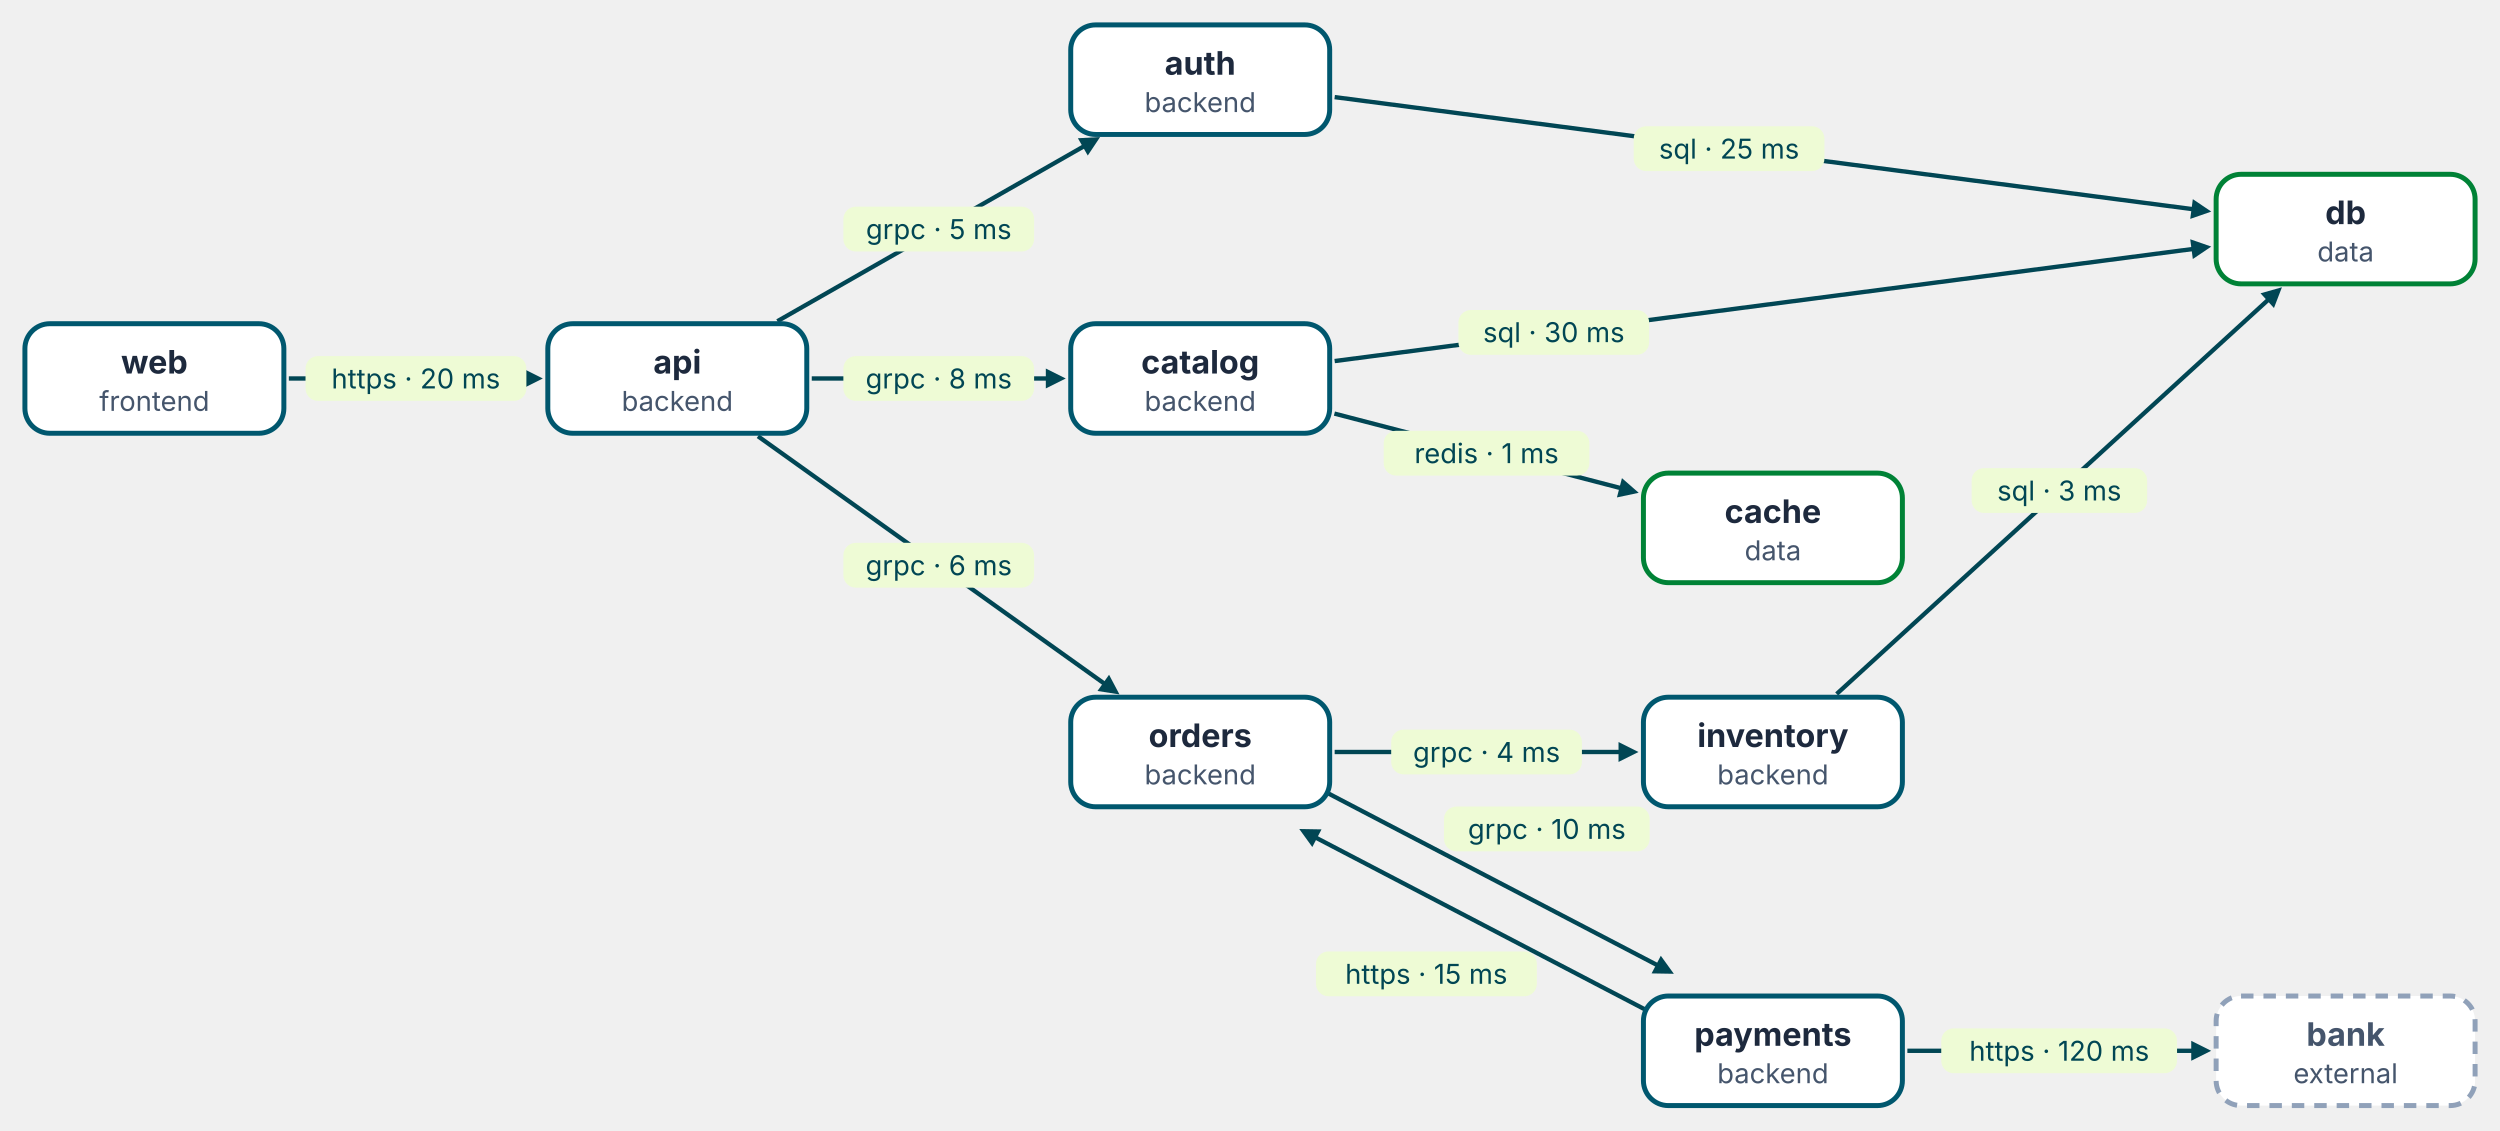
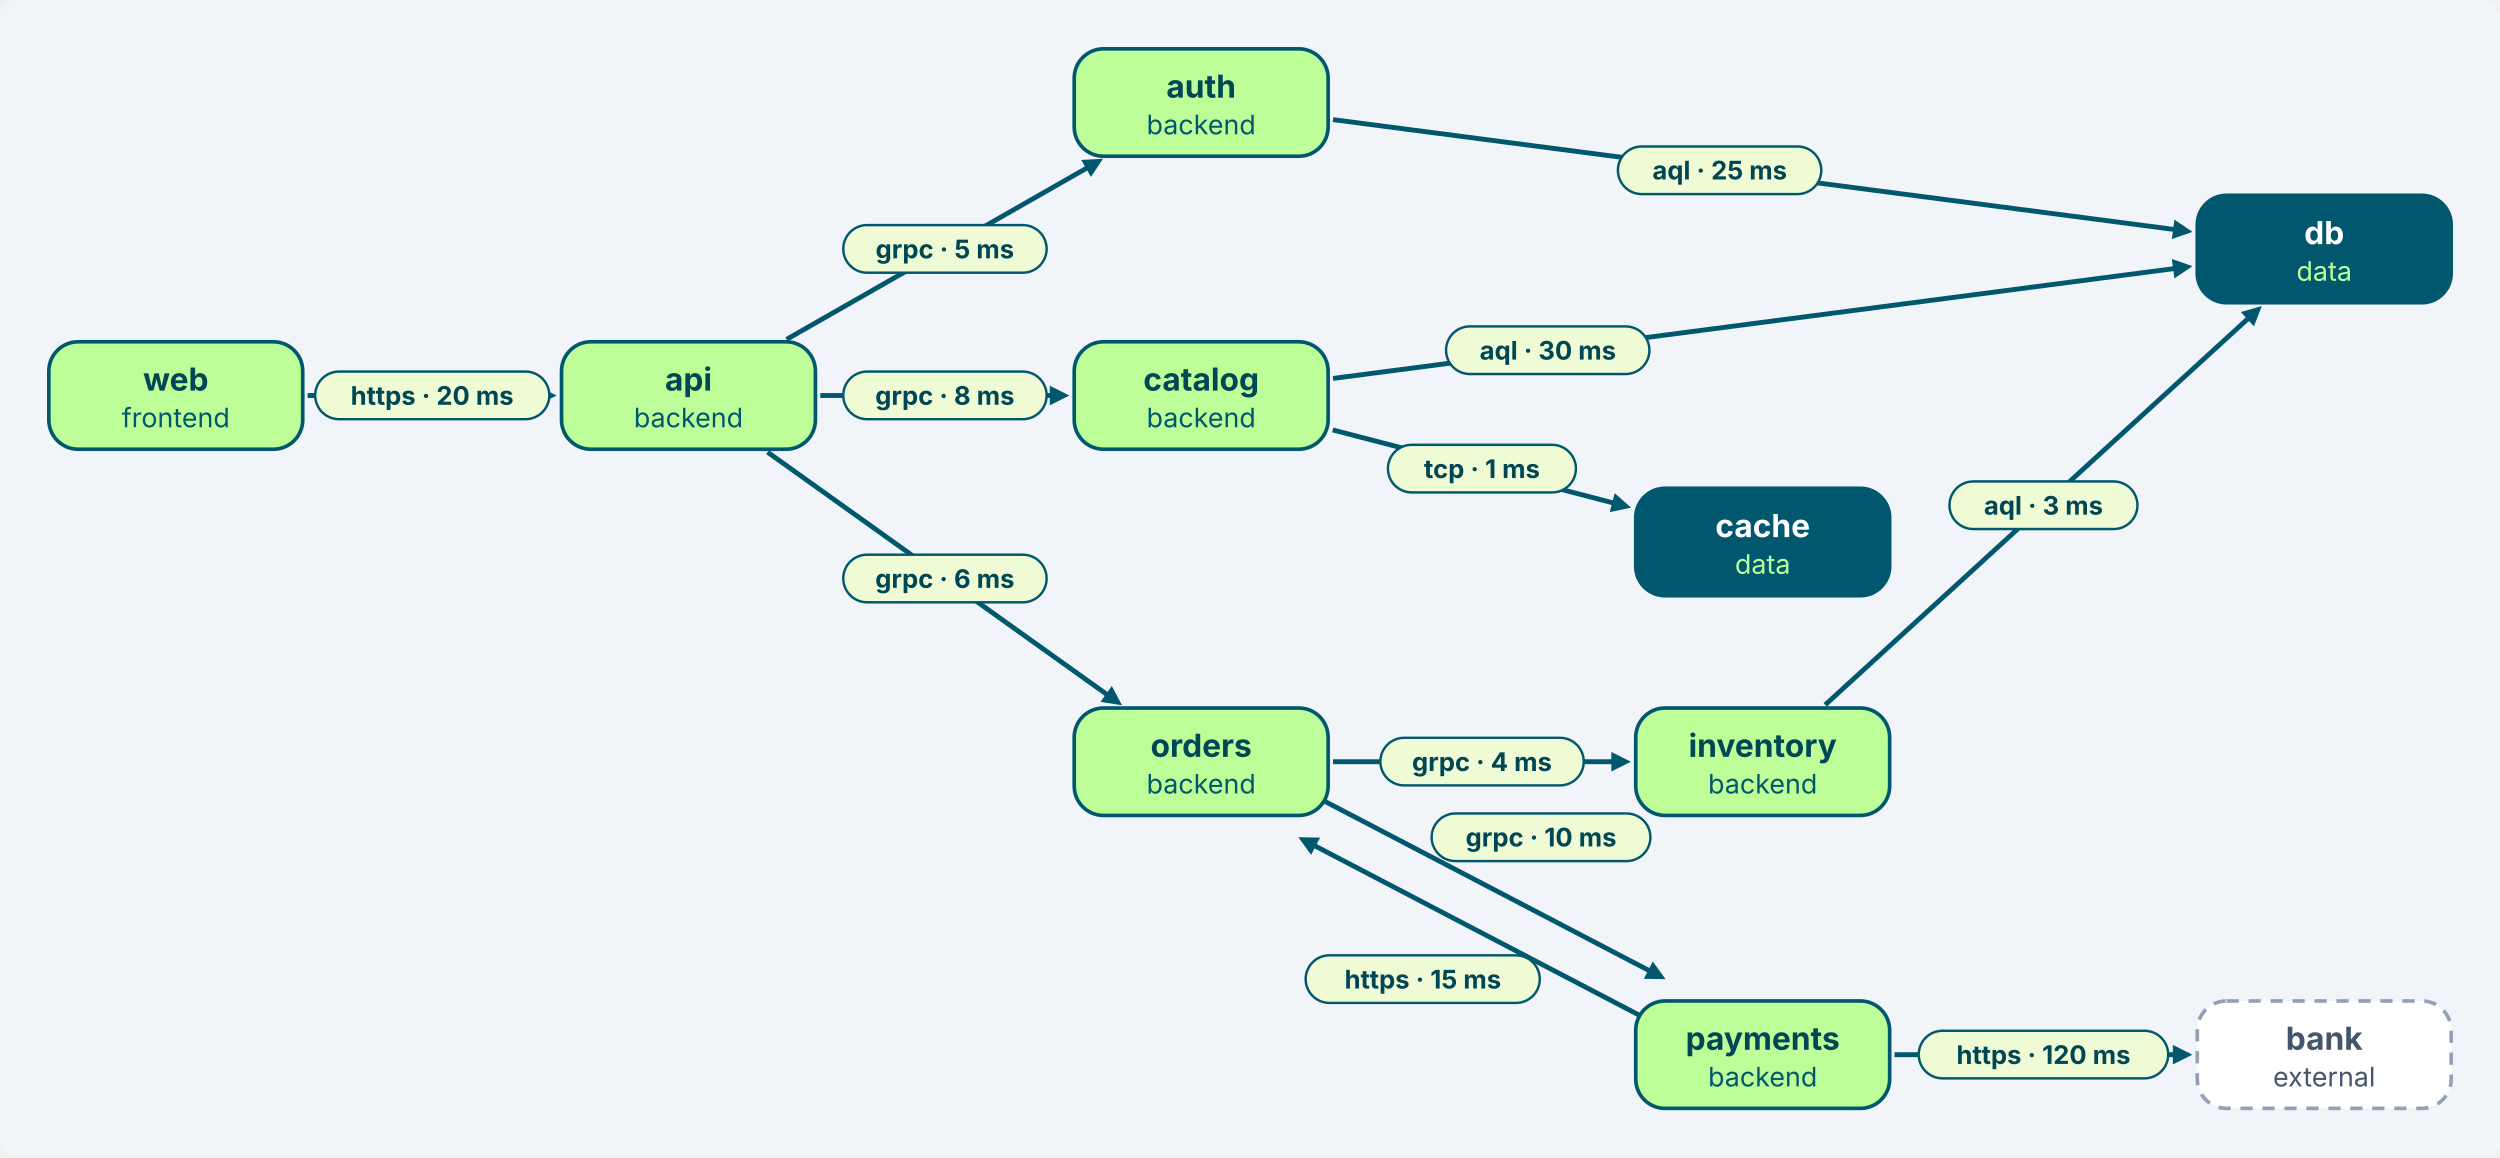
- <svg xmlns="http://www.w3.org/2000/svg" class="keep-colors" viewBox="-22 38 1004 454" width="1004" height="454" role="img" aria-labelledby="service-graph-t service-graph-d" font-family="Inter, -apple-system, BlinkMacSystemFont, 'Segoe UI', Helvetica, Arial, sans-serif">
+ <svg xmlns="http://www.w3.org/2000/svg" class="keep-colors" viewBox="-32 28 1024 474" width="1024" height="474" role="img" aria-labelledby="service-graph-t service-graph-d" font-family="Inter, -apple-system, BlinkMacSystemFont, 'Segoe UI', Helvetica, Arial, sans-serif">
  <defs>
    <marker id="service-graph-a" markerWidth="8" markerHeight="8" refX="2" refY="4" orient="auto" markerUnits="userSpaceOnUse">
-       <path class="dg-f-accent" d="M0,0 L8,4 L0,8 z" fill="#014654" />
+       <path class="dg-f-accent" d="M0,0 L8,4 L0,8 z" fill="#00576e" />
    </marker>
    <marker id="service-graph-g" markerWidth="8" markerHeight="8" refX="2" refY="4" orient="auto" markerUnits="userSpaceOnUse">
      <path class="dg-f-arrow" d="M0,0 L8,4 L0,8 z" fill="#90a1b9" />
    </marker>
  </defs>
-   <line class="dg-s-accent" x1="94.0" y1="190.0" x2="190.0" y2="190.0" stroke="#014654" stroke-width="1.75" marker-end="url(#service-graph-a)" />
-   <line class="dg-s-accent" x1="290.2" y1="167.0" x2="414.6" y2="96.0" stroke="#014654" stroke-width="1.75" marker-end="url(#service-graph-a)" />
-   <line class="dg-s-accent" x1="304.0" y1="190.0" x2="400.0" y2="190.0" stroke="#014654" stroke-width="1.75" marker-end="url(#service-graph-a)" />
-   <line class="dg-s-accent" x1="282.4" y1="213.2" x2="422.7" y2="313.4" stroke="#014654" stroke-width="1.75" marker-end="url(#service-graph-a)" />
-   <line class="dg-s-accent" x1="514.0" y1="77.0" x2="860.1" y2="122.2" stroke="#014654" stroke-width="1.75" marker-end="url(#service-graph-a)" />
-   <line class="dg-s-accent" x1="513.9" y1="204.1" x2="630.3" y2="234.4" stroke="#014654" stroke-width="1.75" marker-end="url(#service-graph-a)" />
-   <line class="dg-s-accent" x1="514.0" y1="183.0" x2="860.1" y2="137.8" stroke="#014654" stroke-width="1.75" marker-end="url(#service-graph-a)" />
-   <line class="dg-s-accent" x1="514.0" y1="340.0" x2="630.0" y2="340.0" stroke="#014654" stroke-width="1.75" marker-end="url(#service-graph-a)" />
-   <line class="dg-s-accent" x1="715.6" y1="316.7" x2="890.0" y2="157.4" stroke="#014654" stroke-width="1.75" marker-end="url(#service-graph-a)" />
-   <line class="dg-s-accent" x1="744.0" y1="460.0" x2="860.0" y2="460.0" stroke="#014654" stroke-width="1.75" marker-end="url(#service-graph-a)" />
-   <line class="dg-s-accent" x1="508.1" y1="354.9" x2="644.9" y2="426.3" stroke="#014654" stroke-width="1.75" marker-end="url(#service-graph-a)" />
-   <line class="dg-s-accent" x1="641.9" y1="445.1" x2="505.1" y2="373.7" stroke="#014654" stroke-width="1.75" marker-end="url(#service-graph-a)" />
-   <rect class="dg-f-tag-solid" x="100.7" y="181.0" width="88.7" height="18.0" rx="5" fill="#eefbd5" stroke="none" stroke-width="0" />
-   <text class="dg-f-lime" x="145.0" y="194.0" text-anchor="middle" font-size="11" fill="#014654">https · 20 ms</text>
-   <rect class="dg-f-tag-solid" x="316.7" y="121.0" width="76.6" height="18.0" rx="5" fill="#eefbd5" stroke="none" stroke-width="0" />
-   <text class="dg-f-lime" x="355.0" y="134.0" text-anchor="middle" font-size="11" fill="#014654">grpc · 5 ms</text>
-   <rect class="dg-f-tag-solid" x="316.7" y="181.0" width="76.6" height="18.0" rx="5" fill="#eefbd5" stroke="none" stroke-width="0" />
-   <text class="dg-f-lime" x="355.0" y="194.0" text-anchor="middle" font-size="11" fill="#014654">grpc · 8 ms</text>
-   <rect class="dg-f-tag-solid" x="316.7" y="256.0" width="76.6" height="18.0" rx="5" fill="#eefbd5" stroke="none" stroke-width="0" />
-   <text class="dg-f-lime" x="355.0" y="269.0" text-anchor="middle" font-size="11" fill="#014654">grpc · 6 ms</text>
-   <rect class="dg-f-tag-solid" x="634.1" y="88.7" width="76.6" height="18.0" rx="5" fill="#eefbd5" stroke="none" stroke-width="0" />
-   <text class="dg-f-lime" x="672.4" y="101.7" text-anchor="middle" font-size="11" fill="#014654">sql · 25 ms</text>
-   <rect class="dg-f-tag-solid" x="533.7" y="211.0" width="82.6" height="18.0" rx="5" fill="#eefbd5" stroke="none" stroke-width="0" />
-   <text class="dg-f-lime" x="575.0" y="224.0" text-anchor="middle" font-size="11" fill="#014654">redis · 1 ms</text>
-   <rect class="dg-f-tag-solid" x="563.7" y="162.5" width="76.6" height="18.0" rx="5" fill="#eefbd5" stroke="none" stroke-width="0" />
-   <text class="dg-f-lime" x="602.0" y="175.4" text-anchor="middle" font-size="11" fill="#014654">sql · 30 ms</text>
-   <rect class="dg-f-tag-solid" x="536.7" y="331.0" width="76.6" height="18.0" rx="5" fill="#eefbd5" stroke="none" stroke-width="0" />
-   <text class="dg-f-lime" x="575.0" y="344.0" text-anchor="middle" font-size="11" fill="#014654">grpc · 4 ms</text>
-   <rect class="dg-f-tag-solid" x="769.8" y="226.0" width="70.5" height="18.0" rx="5" fill="#eefbd5" stroke="none" stroke-width="0" />
-   <text class="dg-f-lime" x="805.0" y="239.0" text-anchor="middle" font-size="11" fill="#014654">sql · 3 ms</text>
-   <rect class="dg-f-tag-solid" x="757.6" y="451.0" width="94.7" height="18.0" rx="5" fill="#eefbd5" stroke="none" stroke-width="0" />
-   <text class="dg-f-lime" x="805.0" y="464.0" text-anchor="middle" font-size="11" fill="#014654">https · 120 ms</text>
-   <rect class="dg-f-tag-solid" x="557.9" y="361.9" width="82.6" height="18.0" rx="5" fill="#eefbd5" stroke="none" stroke-width="0" />
-   <text class="dg-f-lime" x="599.2" y="374.9" text-anchor="middle" font-size="11" fill="#014654">grpc · 10 ms</text>
-   <rect class="dg-f-tag-solid" x="506.5" y="420.1" width="88.7" height="18.0" rx="5" fill="#eefbd5" stroke="none" stroke-width="0" />
-   <text class="dg-f-lime" x="550.8" y="433.1" text-anchor="middle" font-size="11" fill="#014654">https · 15 ms</text>
-   <rect class="dg-f-node dg-s-accent" x="-12.0" y="168.0" width="104.0" height="44.0" rx="10" fill="#ffffff" stroke="#00576e" stroke-width="2" />
-   <text class="dg-f-text" x="40.0" y="188.0" text-anchor="middle" font-size="13" font-weight="700" fill="#1d293d">web</text>
-   <text class="dg-f-muted" x="40.0" y="203.0" text-anchor="middle" font-size="11" fill="#45556c">frontend</text>
-   <rect class="dg-f-node dg-s-accent" x="198.0" y="168.0" width="104.0" height="44.0" rx="10" fill="#ffffff" stroke="#00576e" stroke-width="2" />
-   <text class="dg-f-text" x="250.0" y="188.0" text-anchor="middle" font-size="13" font-weight="700" fill="#1d293d">api</text>
-   <text class="dg-f-muted" x="250.0" y="203.0" text-anchor="middle" font-size="11" fill="#45556c">backend</text>
-   <rect class="dg-f-node dg-s-accent" x="408.0" y="48.0" width="104.0" height="44.0" rx="10" fill="#ffffff" stroke="#00576e" stroke-width="2" />
-   <text class="dg-f-text" x="460.0" y="68.0" text-anchor="middle" font-size="13" font-weight="700" fill="#1d293d">auth</text>
-   <text class="dg-f-muted" x="460.0" y="83.0" text-anchor="middle" font-size="11" fill="#45556c">backend</text>
-   <rect class="dg-f-node dg-s-accent" x="408.0" y="168.0" width="104.0" height="44.0" rx="10" fill="#ffffff" stroke="#00576e" stroke-width="2" />
-   <text class="dg-f-text" x="460.0" y="188.0" text-anchor="middle" font-size="13" font-weight="700" fill="#1d293d">catalog</text>
-   <text class="dg-f-muted" x="460.0" y="203.0" text-anchor="middle" font-size="11" fill="#45556c">backend</text>
-   <rect class="dg-f-node dg-s-accent" x="408.0" y="318.0" width="104.0" height="44.0" rx="10" fill="#ffffff" stroke="#00576e" stroke-width="2" />
-   <text class="dg-f-text" x="460.0" y="338.0" text-anchor="middle" font-size="13" font-weight="700" fill="#1d293d">orders</text>
-   <text class="dg-f-muted" x="460.0" y="353.0" text-anchor="middle" font-size="11" fill="#45556c">backend</text>
-   <rect class="dg-f-node dg-s-success" x="638.0" y="228.0" width="104.0" height="44.0" rx="10" fill="#ffffff" stroke="#008236" stroke-width="2" />
-   <text class="dg-f-text" x="690.0" y="248.0" text-anchor="middle" font-size="13" font-weight="700" fill="#1d293d">cache</text>
-   <text class="dg-f-muted" x="690.0" y="263.0" text-anchor="middle" font-size="11" fill="#45556c">data</text>
-   <rect class="dg-f-node dg-s-accent" x="638.0" y="318.0" width="104.0" height="44.0" rx="10" fill="#ffffff" stroke="#00576e" stroke-width="2" />
-   <text class="dg-f-text" x="690.0" y="338.0" text-anchor="middle" font-size="13" font-weight="700" fill="#1d293d">inventory</text>
-   <text class="dg-f-muted" x="690.0" y="353.0" text-anchor="middle" font-size="11" fill="#45556c">backend</text>
-   <rect class="dg-f-node dg-s-accent" x="638.0" y="438.0" width="104.0" height="44.0" rx="10" fill="#ffffff" stroke="#00576e" stroke-width="2" />
-   <text class="dg-f-text" x="690.0" y="458.0" text-anchor="middle" font-size="13" font-weight="700" fill="#1d293d">payments</text>
-   <text class="dg-f-muted" x="690.0" y="473.0" text-anchor="middle" font-size="11" fill="#45556c">backend</text>
-   <rect class="dg-f-node dg-s-success" x="868.0" y="108.0" width="104.0" height="44.0" rx="10" fill="#ffffff" stroke="#008236" stroke-width="2" />
-   <text class="dg-f-text" x="920.0" y="128.0" text-anchor="middle" font-size="13" font-weight="700" fill="#1d293d">db</text>
-   <text class="dg-f-muted" x="920.0" y="143.0" text-anchor="middle" font-size="11" fill="#45556c">data</text>
-   <rect class="dg-f-node dg-s-line" x="868.0" y="438.0" width="104.0" height="44.0" rx="10" fill="#ffffff" stroke="#90a1b9" stroke-width="2" stroke-dasharray="5 4" />
+   <rect class="dg-f-canvas" x="-32" y="28" width="1024" height="474" rx="6" fill="#f1f5f9" />
+   <line class="dg-s-accent" x1="94.0" y1="190.0" x2="190.0" y2="190.0" stroke="#00576e" stroke-width="2" marker-end="url(#service-graph-a)" />
+   <line class="dg-s-accent" x1="290.2" y1="167.0" x2="414.6" y2="96.0" stroke="#00576e" stroke-width="2" marker-end="url(#service-graph-a)" />
+   <line class="dg-s-accent" x1="304.0" y1="190.0" x2="400.0" y2="190.0" stroke="#00576e" stroke-width="2" marker-end="url(#service-graph-a)" />
+   <line class="dg-s-accent" x1="282.4" y1="213.2" x2="422.7" y2="313.4" stroke="#00576e" stroke-width="2" marker-end="url(#service-graph-a)" />
+   <line class="dg-s-accent" x1="514.0" y1="77.0" x2="860.1" y2="122.2" stroke="#00576e" stroke-width="2" marker-end="url(#service-graph-a)" />
+   <line class="dg-s-accent" x1="513.9" y1="204.1" x2="630.3" y2="234.4" stroke="#00576e" stroke-width="2" marker-end="url(#service-graph-a)" />
+   <line class="dg-s-accent" x1="514.0" y1="183.0" x2="860.1" y2="137.8" stroke="#00576e" stroke-width="2" marker-end="url(#service-graph-a)" />
+   <line class="dg-s-accent" x1="514.0" y1="340.0" x2="630.0" y2="340.0" stroke="#00576e" stroke-width="2" marker-end="url(#service-graph-a)" />
+   <line class="dg-s-accent" x1="715.6" y1="316.7" x2="890.0" y2="157.4" stroke="#00576e" stroke-width="2" marker-end="url(#service-graph-a)" />
+   <line class="dg-s-accent" x1="744.0" y1="460.0" x2="860.0" y2="460.0" stroke="#00576e" stroke-width="2" marker-end="url(#service-graph-a)" />
+   <line class="dg-s-accent" x1="508.1" y1="354.9" x2="644.9" y2="426.3" stroke="#00576e" stroke-width="2" marker-end="url(#service-graph-a)" />
+   <line class="dg-s-accent" x1="641.9" y1="445.1" x2="505.1" y2="373.7" stroke="#00576e" stroke-width="2" marker-end="url(#service-graph-a)" />
+   <rect class="dg-f-tag-solid dg-s-accent" x="97.1" y="180.2" width="95.9" height="19.5" rx="9.75" fill="#eefbd5" stroke="#00576e" stroke-width="1" />
+   <text class="dg-f-lime" x="145.0" y="193.8" text-anchor="middle" font-size="10.5" font-weight="700" fill="#014654">https · 20 ms</text>
+   <rect class="dg-f-tag-solid dg-s-accent" x="313.4" y="120.2" width="83.3" height="19.5" rx="9.75" fill="#eefbd5" stroke="#00576e" stroke-width="1" />
+   <text class="dg-f-lime" x="355.0" y="133.8" text-anchor="middle" font-size="10.5" font-weight="700" fill="#014654">grpc · 5 ms</text>
+   <rect class="dg-f-tag-solid dg-s-accent" x="313.4" y="180.2" width="83.3" height="19.5" rx="9.75" fill="#eefbd5" stroke="#00576e" stroke-width="1" />
+   <text class="dg-f-lime" x="355.0" y="193.8" text-anchor="middle" font-size="10.5" font-weight="700" fill="#014654">grpc · 8 ms</text>
+   <rect class="dg-f-tag-solid dg-s-accent" x="313.4" y="255.2" width="83.3" height="19.5" rx="9.75" fill="#eefbd5" stroke="#00576e" stroke-width="1" />
+   <text class="dg-f-lime" x="355.0" y="268.8" text-anchor="middle" font-size="10.5" font-weight="700" fill="#014654">grpc · 6 ms</text>
+   <rect class="dg-f-tag-solid dg-s-accent" x="630.7" y="88.0" width="83.3" height="19.5" rx="9.75" fill="#eefbd5" stroke="#00576e" stroke-width="1" />
+   <text class="dg-f-lime" x="672.4" y="101.5" text-anchor="middle" font-size="10.5" font-weight="700" fill="#014654">aql · 25 ms</text>
+   <rect class="dg-f-tag-solid dg-s-accent" x="536.5" y="210.2" width="77.0" height="19.5" rx="9.75" fill="#eefbd5" stroke="#00576e" stroke-width="1" />
+   <text class="dg-f-lime" x="575.0" y="223.8" text-anchor="middle" font-size="10.5" font-weight="700" fill="#014654">tcp · 1 ms</text>
+   <rect class="dg-f-tag-solid dg-s-accent" x="560.3" y="161.7" width="83.3" height="19.5" rx="9.75" fill="#eefbd5" stroke="#00576e" stroke-width="1" />
+   <text class="dg-f-lime" x="602.0" y="175.3" text-anchor="middle" font-size="10.5" font-weight="700" fill="#014654">aql · 30 ms</text>
+   <rect class="dg-f-tag-solid dg-s-accent" x="533.4" y="330.2" width="83.3" height="19.5" rx="9.75" fill="#eefbd5" stroke="#00576e" stroke-width="1" />
+   <text class="dg-f-lime" x="575.0" y="343.8" text-anchor="middle" font-size="10.5" font-weight="700" fill="#014654">grpc · 4 ms</text>
+   <rect class="dg-f-tag-solid dg-s-accent" x="766.5" y="225.2" width="77.0" height="19.5" rx="9.75" fill="#eefbd5" stroke="#00576e" stroke-width="1" />
+   <text class="dg-f-lime" x="805.0" y="238.8" text-anchor="middle" font-size="10.5" font-weight="700" fill="#014654">aql · 3 ms</text>
+   <rect class="dg-f-tag-solid dg-s-accent" x="753.9" y="450.2" width="102.2" height="19.5" rx="9.75" fill="#eefbd5" stroke="#00576e" stroke-width="1" />
+   <text class="dg-f-lime" x="805.0" y="463.8" text-anchor="middle" font-size="10.5" font-weight="700" fill="#014654">https · 120 ms</text>
+   <rect class="dg-f-tag-solid dg-s-accent" x="554.4" y="361.2" width="89.6" height="19.5" rx="9.75" fill="#eefbd5" stroke="#00576e" stroke-width="1" />
+   <text class="dg-f-lime" x="599.2" y="374.7" text-anchor="middle" font-size="10.5" font-weight="700" fill="#014654">grpc · 10 ms</text>
+   <rect class="dg-f-tag-solid dg-s-accent" x="502.8" y="419.3" width="95.9" height="19.5" rx="9.75" fill="#eefbd5" stroke="#00576e" stroke-width="1" />
+   <text class="dg-f-lime" x="550.8" y="432.9" text-anchor="middle" font-size="10.5" font-weight="700" fill="#014654">https · 15 ms</text>
+   <rect class="" x="-12.0" y="168.0" width="104.0" height="44.0" rx="12" fill="#befe99" stroke="#00576e" stroke-width="1.5" />
+   <text x="40.0" y="188.0" text-anchor="middle" font-size="13" font-weight="700" fill="#014654">web</text>
+   <text x="40.0" y="203.0" text-anchor="middle" font-size="11" fill="#00576e">frontend</text>
+   <rect class="" x="198.0" y="168.0" width="104.0" height="44.0" rx="12" fill="#befe99" stroke="#00576e" stroke-width="1.5" />
+   <text x="250.0" y="188.0" text-anchor="middle" font-size="13" font-weight="700" fill="#014654">api</text>
+   <text x="250.0" y="203.0" text-anchor="middle" font-size="11" fill="#00576e">backend</text>
+   <rect class="" x="408.0" y="48.0" width="104.0" height="44.0" rx="12" fill="#befe99" stroke="#00576e" stroke-width="1.5" />
+   <text x="460.0" y="68.0" text-anchor="middle" font-size="13" font-weight="700" fill="#014654">auth</text>
+   <text x="460.0" y="83.0" text-anchor="middle" font-size="11" fill="#00576e">backend</text>
+   <rect class="" x="408.0" y="168.0" width="104.0" height="44.0" rx="12" fill="#befe99" stroke="#00576e" stroke-width="1.5" />
+   <text x="460.0" y="188.0" text-anchor="middle" font-size="13" font-weight="700" fill="#014654">catalog</text>
+   <text x="460.0" y="203.0" text-anchor="middle" font-size="11" fill="#00576e">backend</text>
+   <rect class="" x="408.0" y="318.0" width="104.0" height="44.0" rx="12" fill="#befe99" stroke="#00576e" stroke-width="1.5" />
+   <text x="460.0" y="338.0" text-anchor="middle" font-size="13" font-weight="700" fill="#014654">orders</text>
+   <text x="460.0" y="353.0" text-anchor="middle" font-size="11" fill="#00576e">backend</text>
+   <rect class="" x="638.0" y="228.0" width="104.0" height="44.0" rx="12" fill="#00576e" stroke="#00576e" stroke-width="1.5" />
+   <text x="690.0" y="248.0" text-anchor="middle" font-size="13" font-weight="700" fill="#ffffff">cache</text>
+   <text x="690.0" y="263.0" text-anchor="middle" font-size="11" fill="#befe99">data</text>
+   <rect class="" x="638.0" y="318.0" width="104.0" height="44.0" rx="12" fill="#befe99" stroke="#00576e" stroke-width="1.5" />
+   <text x="690.0" y="338.0" text-anchor="middle" font-size="13" font-weight="700" fill="#014654">inventory</text>
+   <text x="690.0" y="353.0" text-anchor="middle" font-size="11" fill="#00576e">backend</text>
+   <rect class="" x="638.0" y="438.0" width="104.0" height="44.0" rx="12" fill="#befe99" stroke="#00576e" stroke-width="1.5" />
+   <text x="690.0" y="458.0" text-anchor="middle" font-size="13" font-weight="700" fill="#014654">payments</text>
+   <text x="690.0" y="473.0" text-anchor="middle" font-size="11" fill="#00576e">backend</text>
+   <rect class="" x="868.0" y="108.0" width="104.0" height="44.0" rx="12" fill="#00576e" stroke="#00576e" stroke-width="1.5" />
+   <text x="920.0" y="128.0" text-anchor="middle" font-size="13" font-weight="700" fill="#ffffff">db</text>
+   <text x="920.0" y="143.0" text-anchor="middle" font-size="11" fill="#befe99">data</text>
+   <rect class="dg-f-node dg-s-line" x="868.0" y="438.0" width="104.0" height="44.0" rx="12" fill="#ffffff" stroke="#90a1b9" stroke-width="1.5" stroke-dasharray="5 4" />
  <text class="dg-f-muted" x="920.0" y="458.0" text-anchor="middle" font-size="13" font-weight="700" fill="#45556c">bank</text>
  <text class="dg-f-muted" x="920.0" y="473.0" text-anchor="middle" font-size="11" fill="#45556c">external</text>
</svg>
